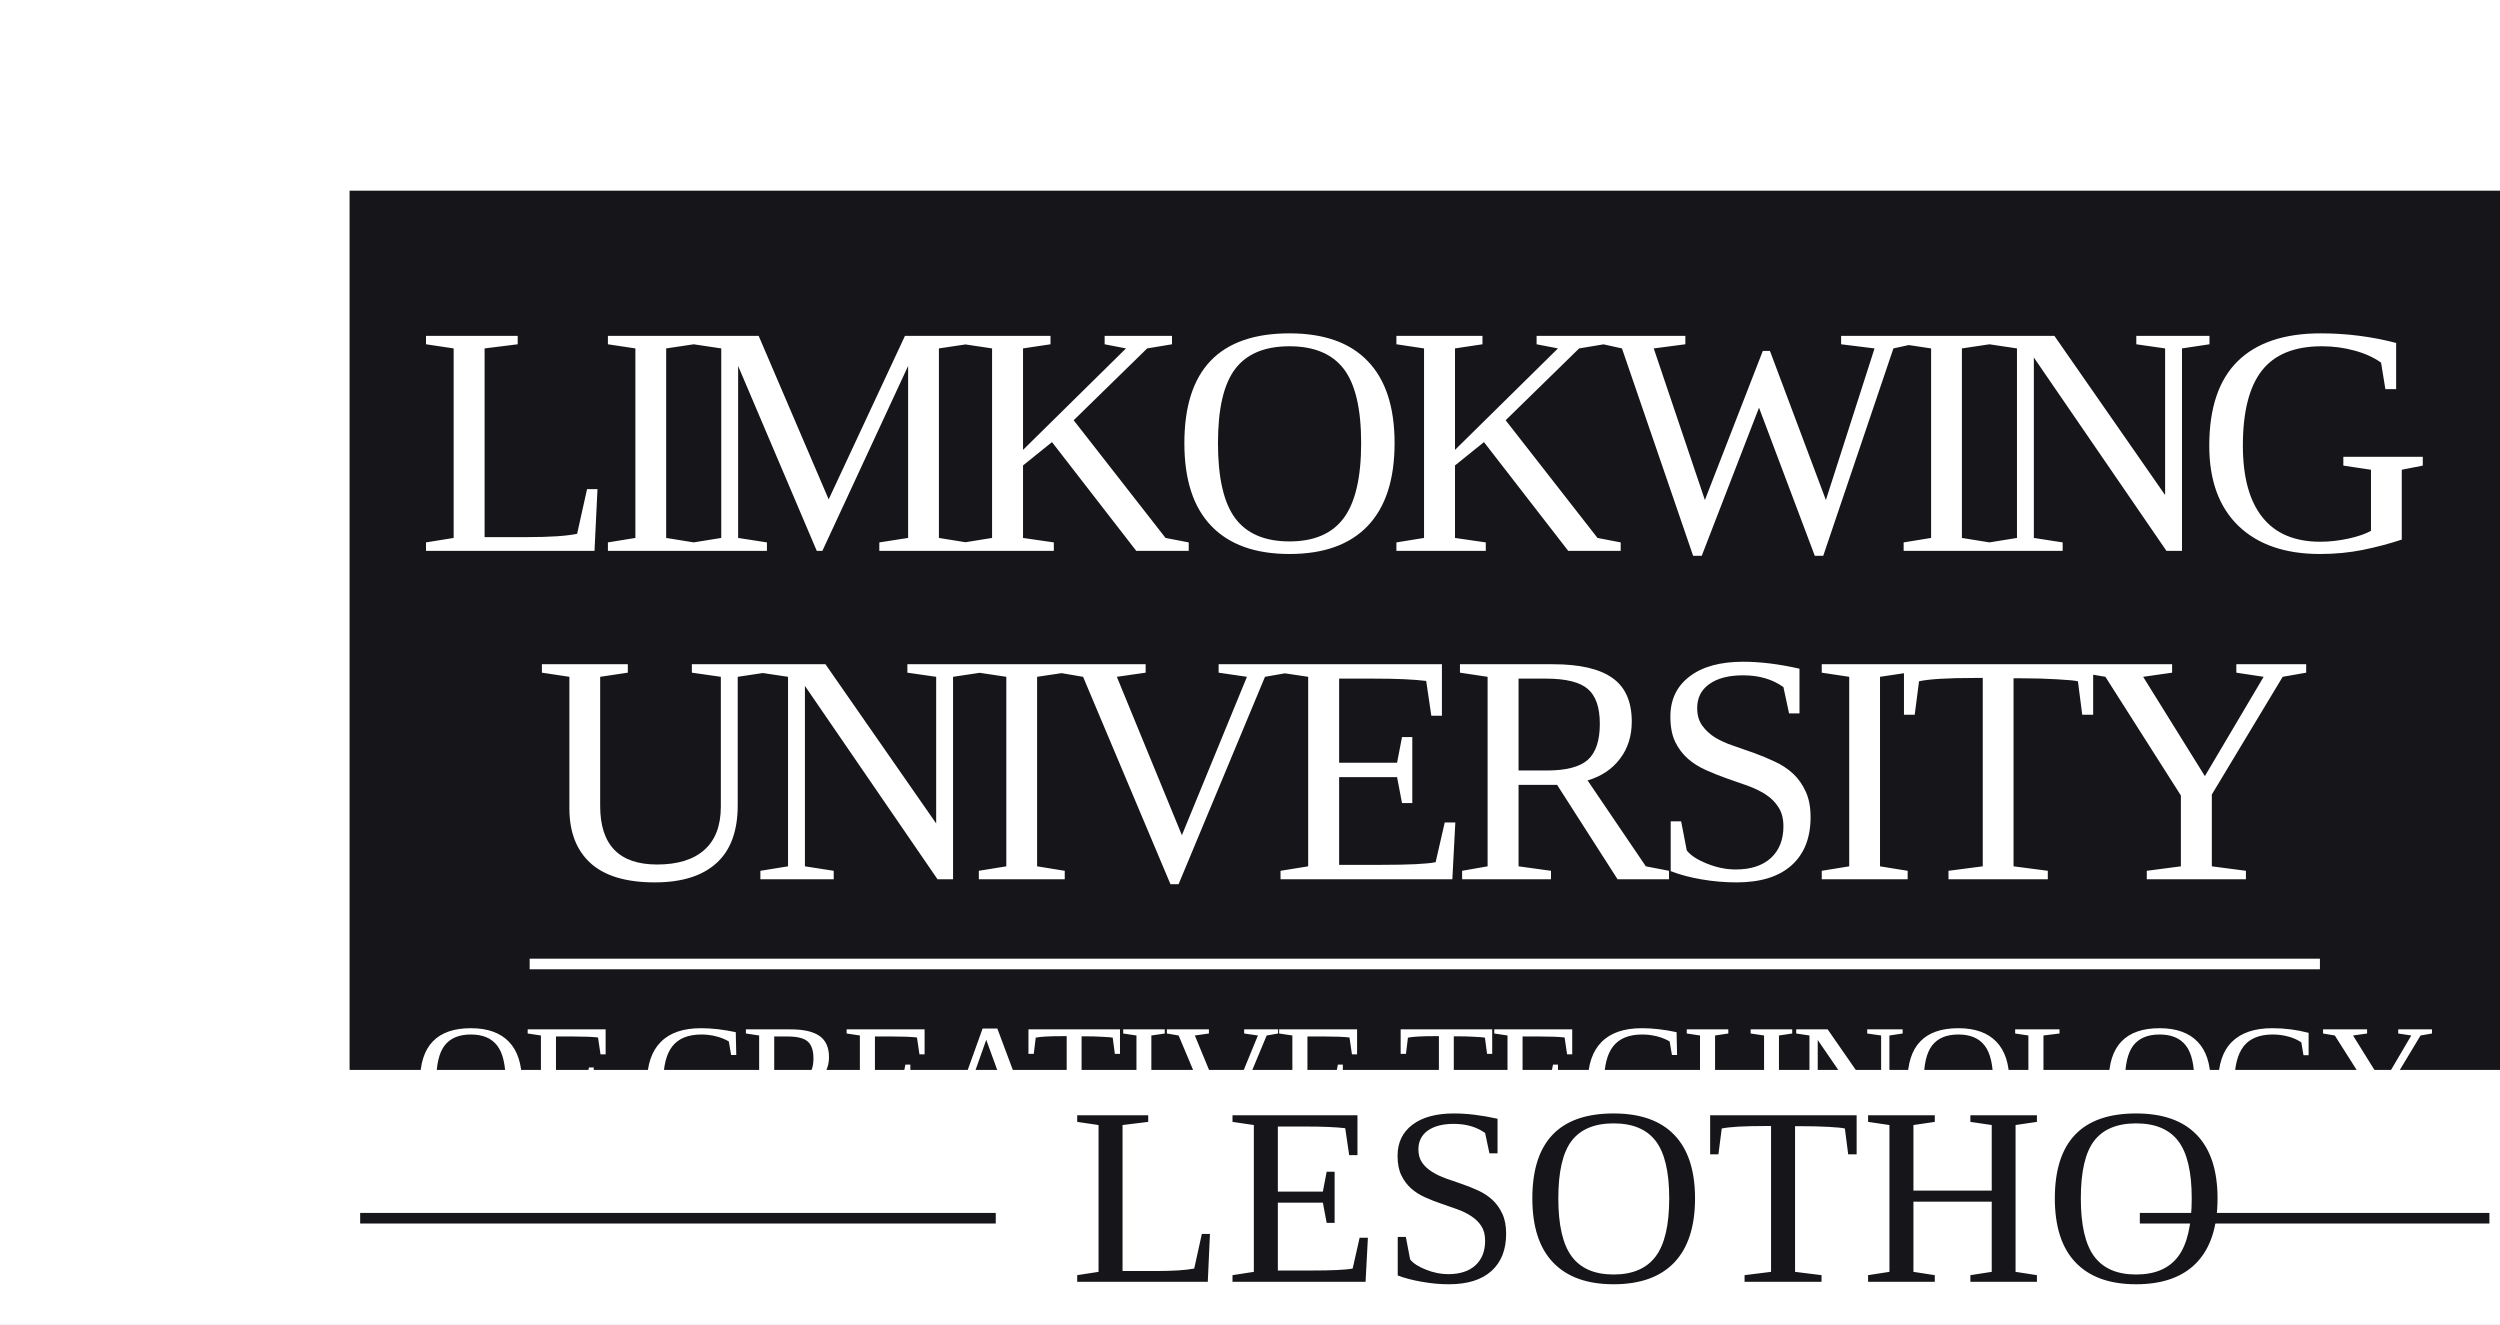
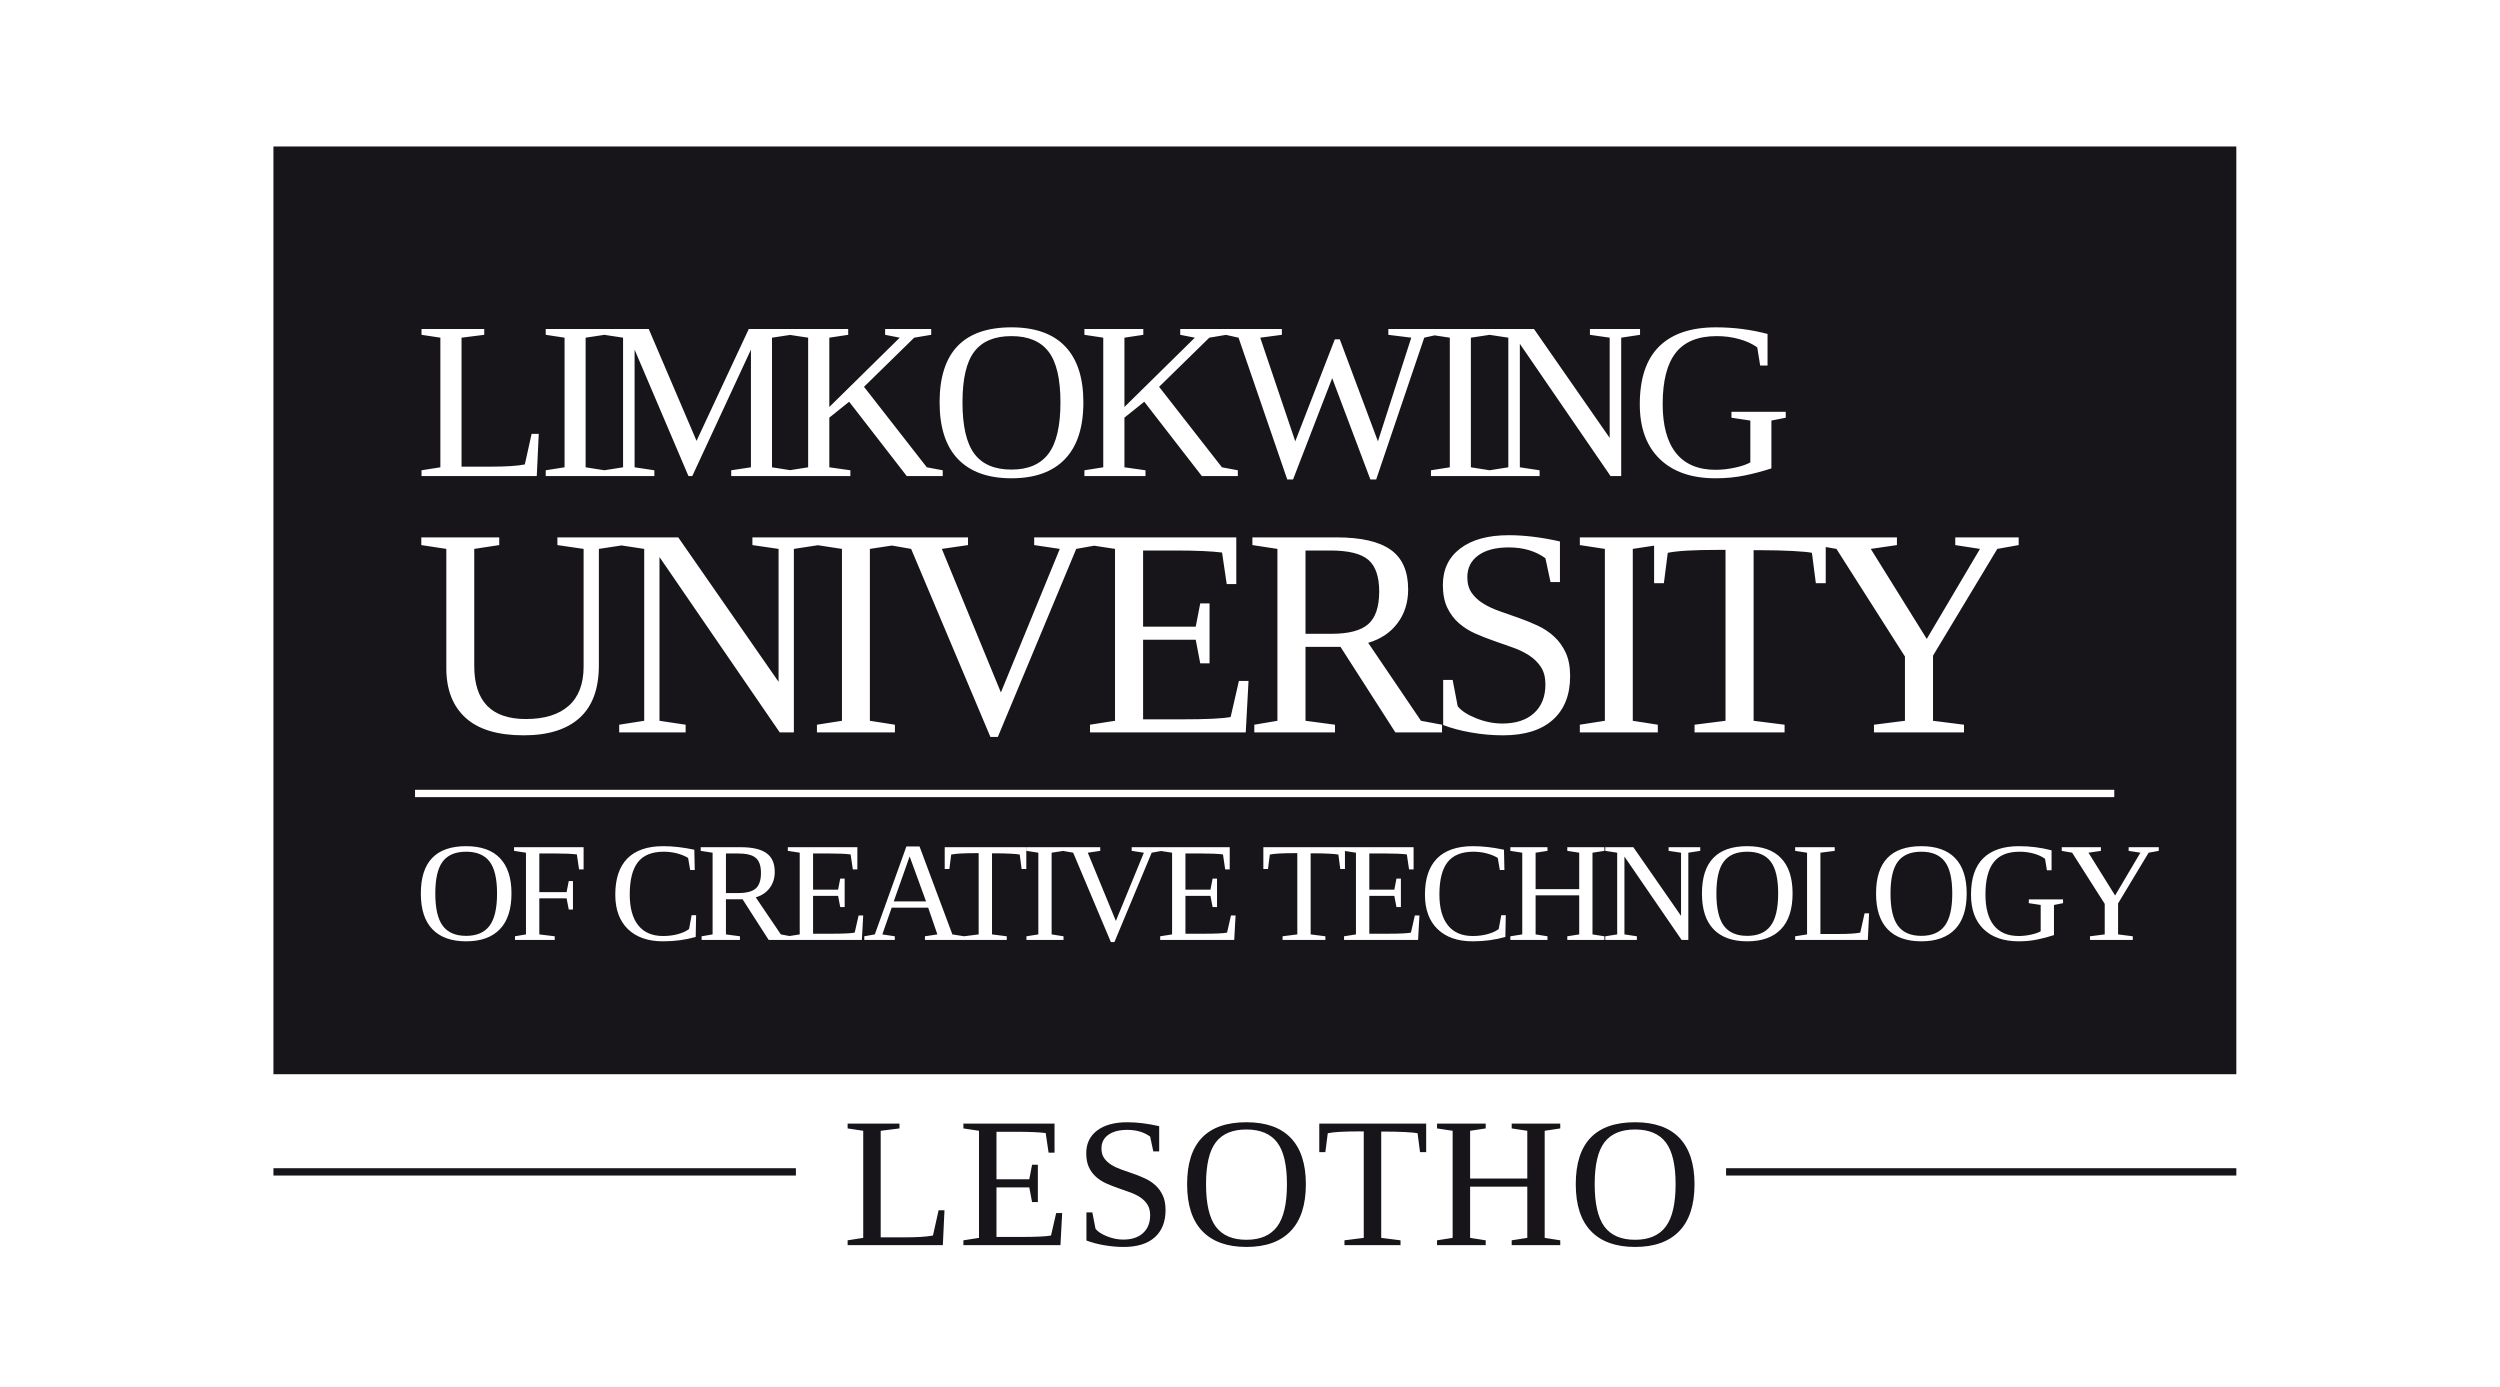
- <svg xmlns="http://www.w3.org/2000/svg" viewBox="0 0 236 125" role="img" aria-labelledby="title desc">
-   <rect x="0" y="0" width="236" height="125" fill="#ffffff" />
-   <rect x="33" y="18" width="203" height="83" fill="#161519" />
-   <g fill="#ffffff" font-family="Georgia, 'Times New Roman', serif" text-anchor="middle">
-     <text x="134.5" y="52" font-size="31" letter-spacing="-2">LIMKOKWING</text>
-     <text x="134.5" y="83" font-size="31" letter-spacing="-2">UNIVERSITY</text>
-     <line x1="50" y1="91" x2="219" y2="91" stroke="#ffffff" stroke-width="1" />
-     <text x="134.5" y="107" font-size="15" letter-spacing="-0.5">OF CREATIVE TECHNOLOGY</text>
+ <svg xmlns="http://www.w3.org/2000/svg" viewBox="0 0 1024 568" role="img" aria-labelledby="title desc">
+   <rect width="1024" height="568" fill="#ffffff" />
+   <rect x="112" y="60" width="804" height="380" fill="#171519" />
+   <g fill="#ffffff" font-family="Georgia, 'Times New Roman', serif">
+     <text x="170" y="195" font-size="92" letter-spacing="-6">LIMKOKWING</text>
+     <text x="170" y="300" font-size="122" letter-spacing="-8">UNIVERSITY</text>
+     <line x1="170" y1="325" x2="866" y2="325" stroke="#ffffff" stroke-width="3" />
+     <text x="170" y="385" font-size="58" letter-spacing="-3">OF CREATIVE TECHNOLOGY</text>
  </g>
-   <g fill="#161519" stroke="#161519" font-family="Georgia, 'Times New Roman', serif">
-     <line x1="34" y1="115" x2="94" y2="115" stroke-width="1" />
-     <text x="101" y="121" font-size="24" stroke="none">LESOTHO</text>
-     <line x1="202" y1="115" x2="235" y2="115" stroke-width="1" />
+   <g fill="#171519" stroke="#171519" font-family="Georgia, 'Times New Roman', serif">
+     <line x1="112" y1="480" x2="326" y2="480" stroke-width="3" />
+     <text x="345" y="510" font-size="76" stroke="none" letter-spacing="1">LESOTHO</text>
+     <line x1="707" y1="480" x2="916" y2="480" stroke-width="3" />
  </g>
</svg>
